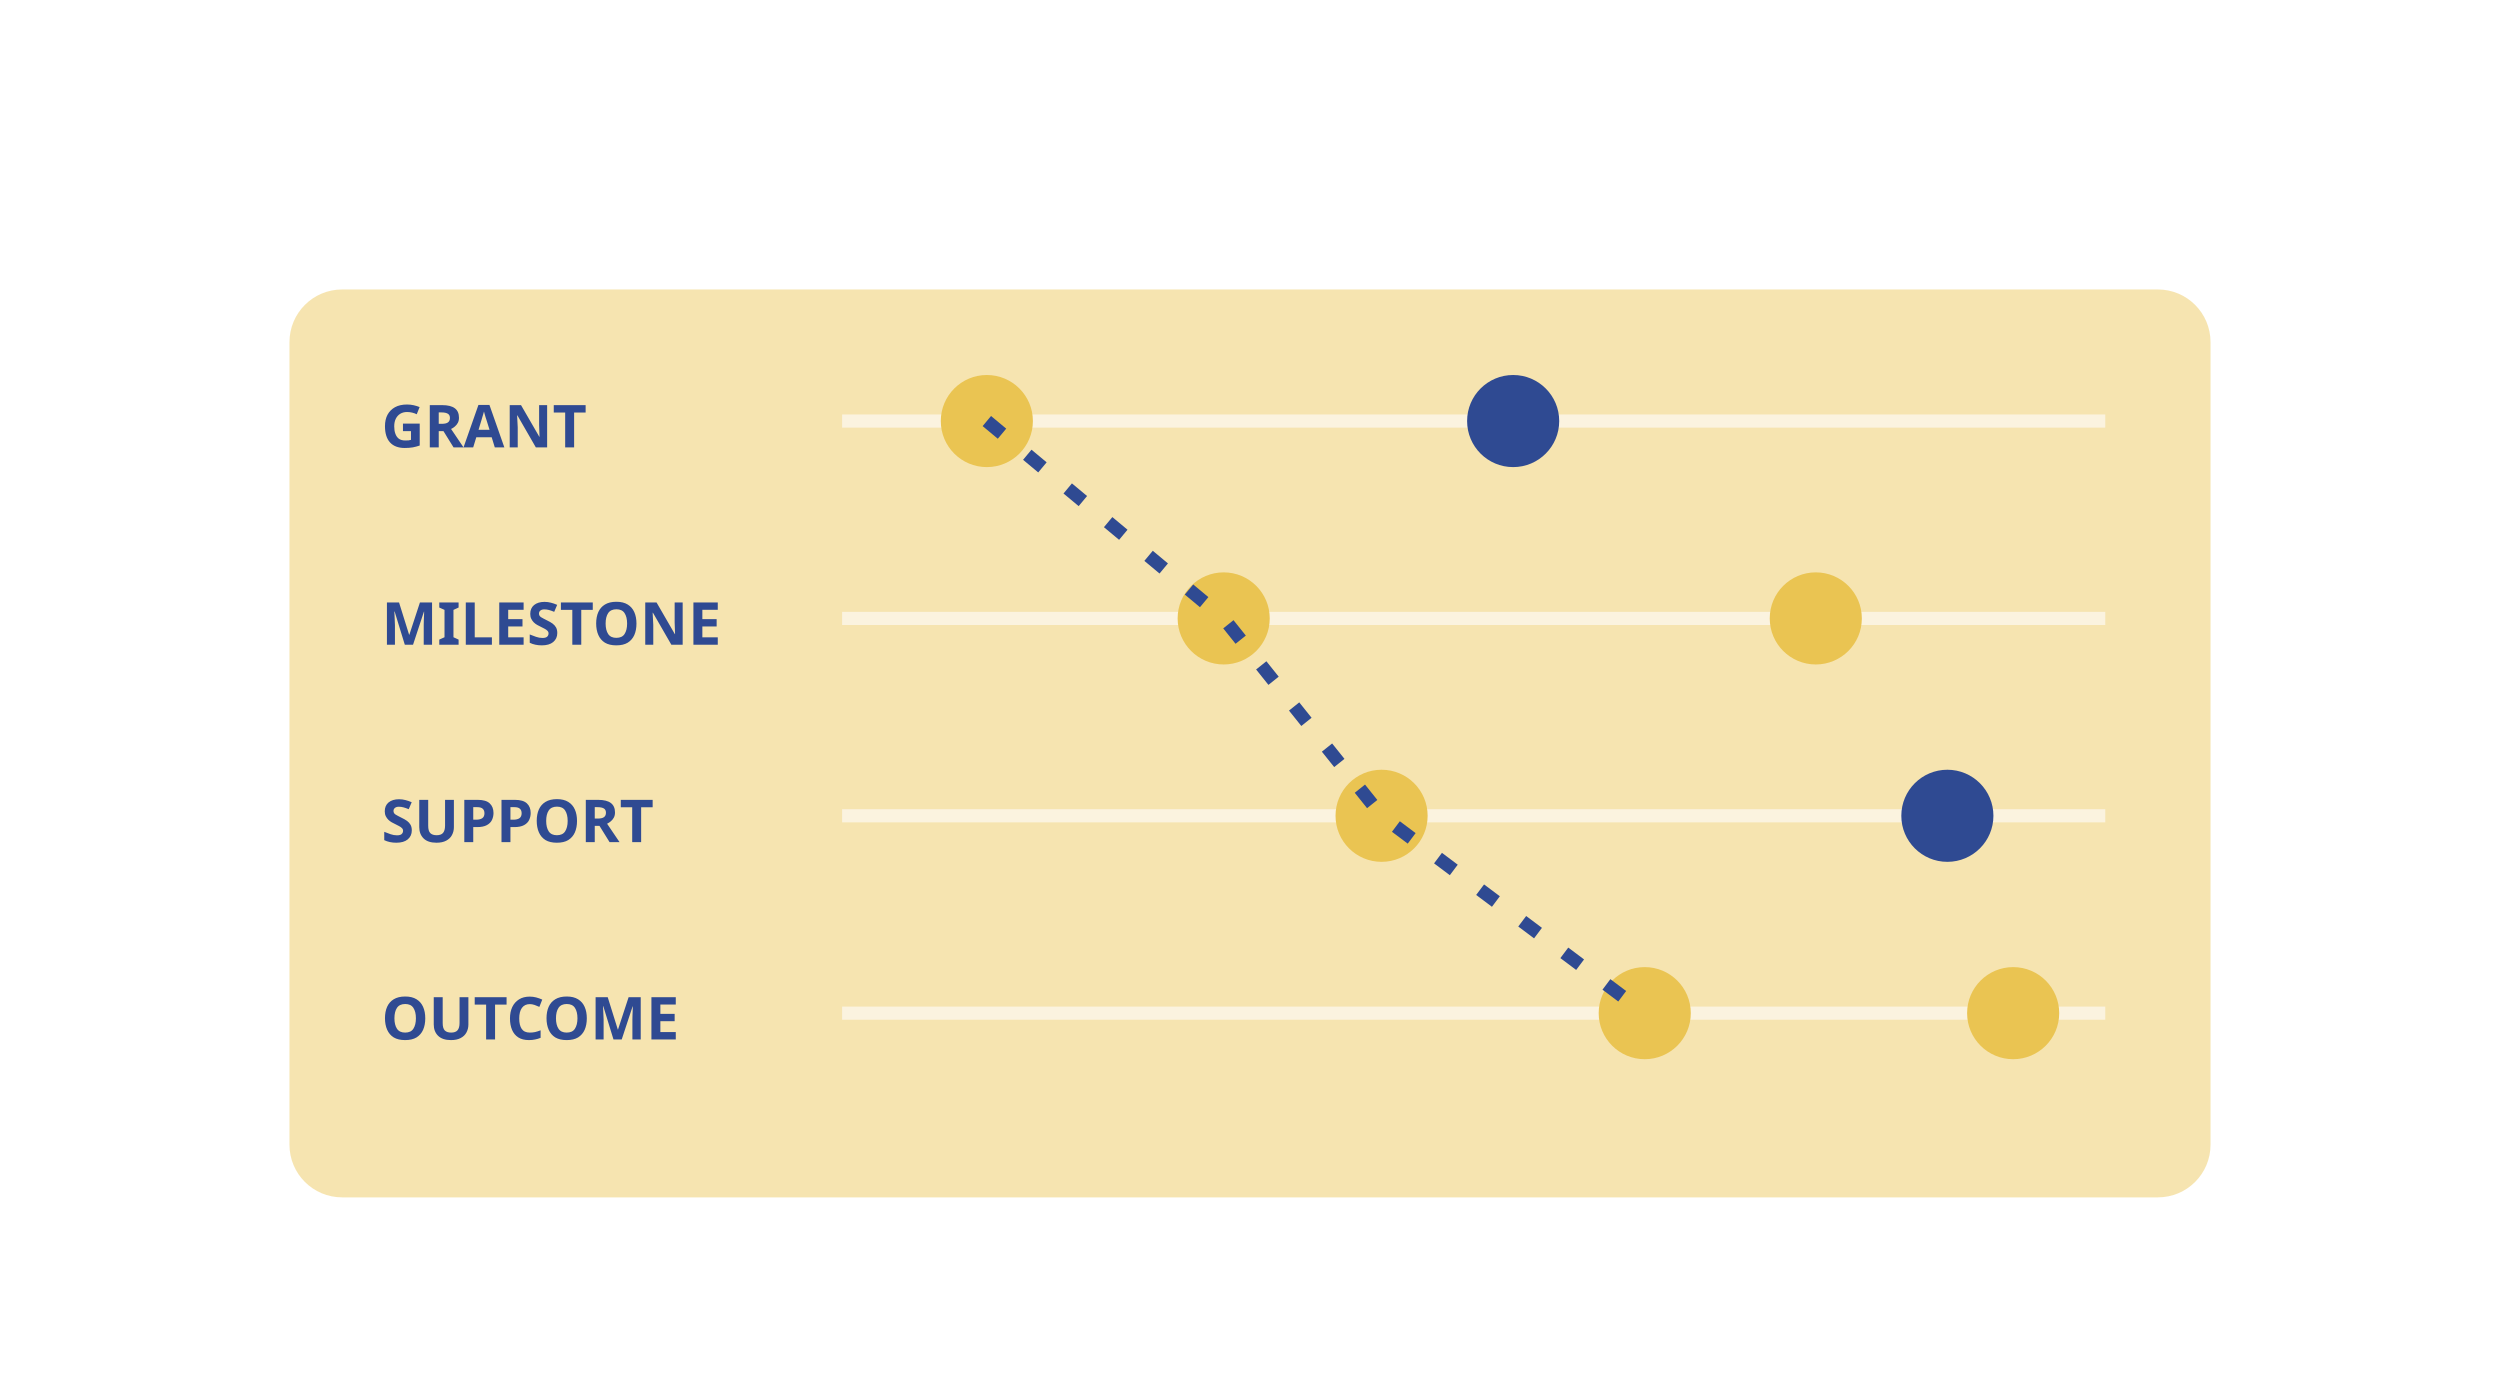
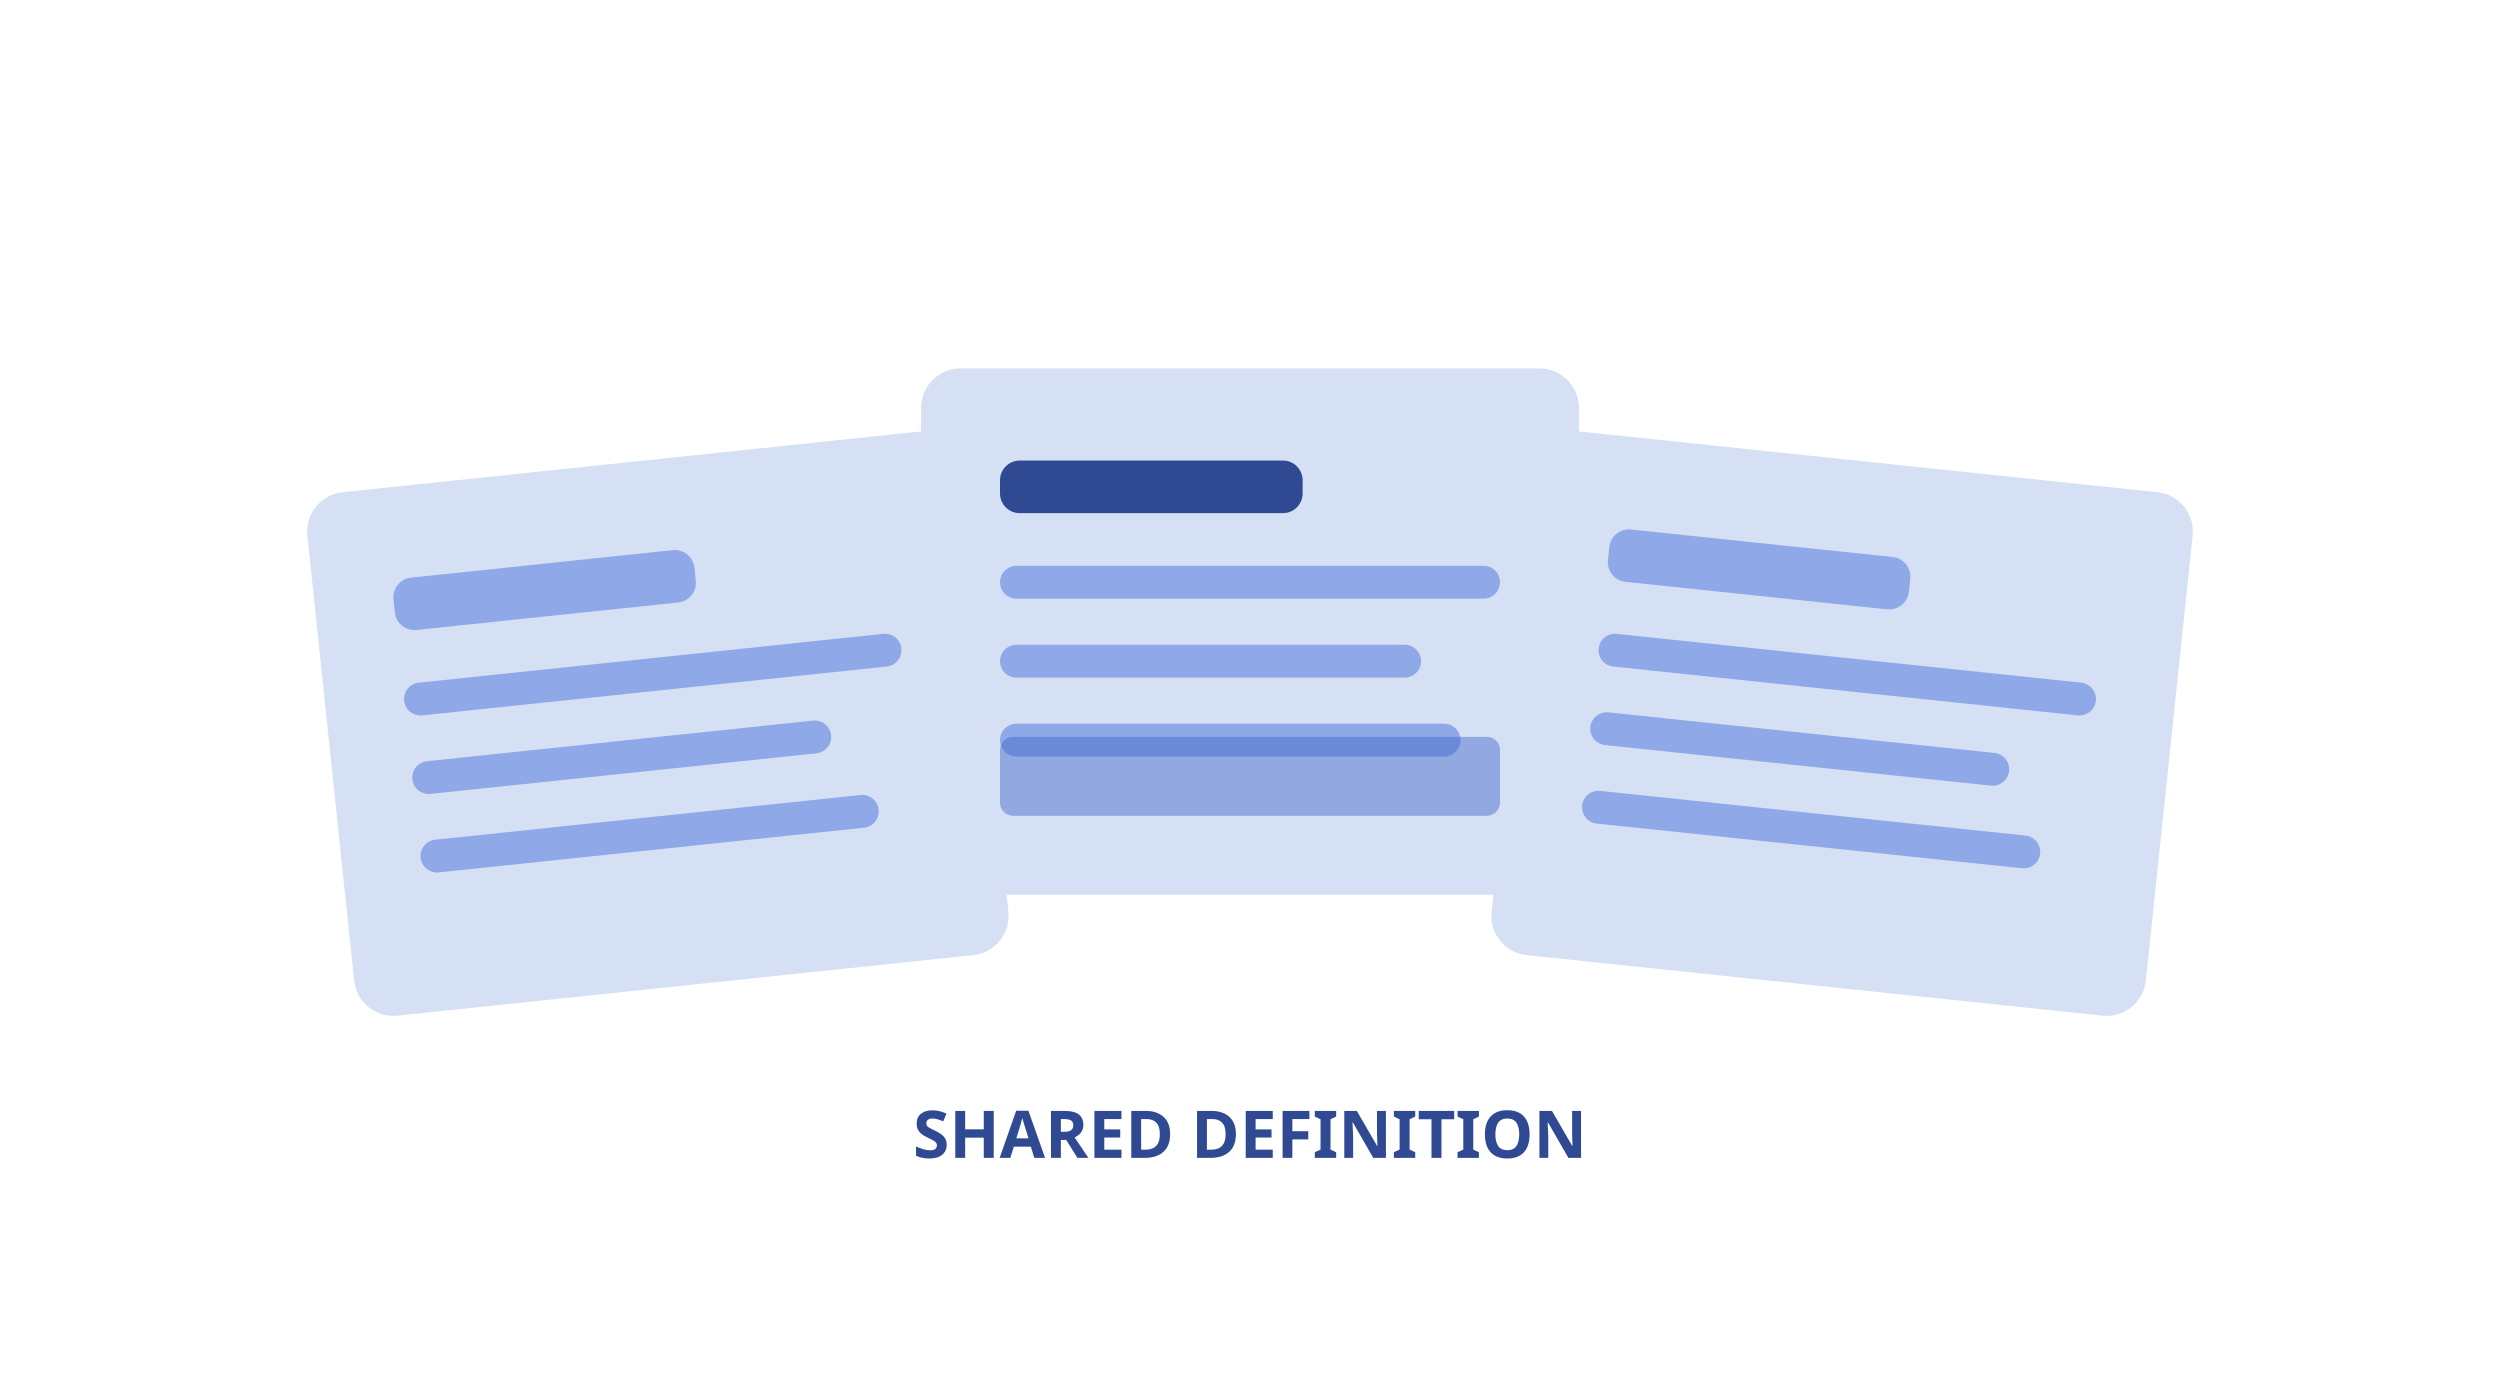
- <svg role="img" aria-label="Illustration: a record of grants, milestones, support and outcomes over time" width="100%" height="168" viewBox="0 0 380 210" style="display: block">
-   <rect x="44" y="44" width="292" height="138" rx="8" fill="#F6E4B0" />
-   <text x="58" y="68" text-anchor="start" font-family="Nunito Sans, sans-serif" font-size="9" font-weight="800" fill="#2F4A92">GRANT</text>
-   <path d="M 128 64 H 320" stroke="#FBF3DF" stroke-width="2" />
-   <text x="58" y="98" text-anchor="start" font-family="Nunito Sans, sans-serif" font-size="9" font-weight="800" fill="#2F4A92">MILESTONE</text>
-   <path d="M 128 94 H 320" stroke="#FBF3DF" stroke-width="2" />
-   <text x="58" y="128" text-anchor="start" font-family="Nunito Sans, sans-serif" font-size="9" font-weight="800" fill="#2F4A92">SUPPORT</text>
-   <path d="M 128 124 H 320" stroke="#FBF3DF" stroke-width="2" />
-   <text x="58" y="158" text-anchor="start" font-family="Nunito Sans, sans-serif" font-size="9" font-weight="800" fill="#2F4A92">OUTCOME</text>
-   <path d="M 128 154 H 320" stroke="#FBF3DF" stroke-width="2" />
-   <circle cx="150" cy="64" r="7" fill="#EAC452" />
-   <circle cx="230" cy="64" r="7" fill="#2F4A92" />
-   <circle cx="186" cy="94" r="7" fill="#EAC452" />
-   <circle cx="276" cy="94" r="7" fill="#EAC452" />
-   <circle cx="210" cy="124" r="7" fill="#EAC452" />
-   <circle cx="296" cy="124" r="7" fill="#2F4A92" />
-   <circle cx="250" cy="154" r="7" fill="#EAC452" />
-   <circle cx="306" cy="154" r="7" fill="#EAC452" />
-   <path d="M 150 64 L 186 94 L 210 124 L 250 154" fill="none" stroke="#2F4A92" stroke-width="2" stroke-dasharray="3 5" />
+ <svg role="img" aria-label="Illustration: three definition cards sharing one highlighted term" width="100%" height="168" viewBox="0 0 380 210" style="display: block">
+   <g transform="rotate(-6 100 110)">
+     <rect x="50" y="70" width="100" height="80" rx="6" fill="#D6E0F5" />
+     <rect x="62" y="84" width="46" height="8" rx="3" fill="#8FA8E8" />
+     <rect x="62" y="100" width="76" height="5" rx="2.5" fill="#8FA8E8" />
+     <rect x="62" y="112" width="64" height="5" rx="2.5" fill="#8FA8E8" />
+     <rect x="62" y="124" width="70" height="5" rx="2.5" fill="#8FA8E8" />
+   </g>
+   <g transform="rotate(0 190 96)">
+     <rect x="140" y="56" width="100" height="80" rx="6" fill="#D6E0F5" />
+     <rect x="152" y="70" width="46" height="8" rx="3" fill="#2F4A92" />
+     <rect x="152" y="86" width="76" height="5" rx="2.5" fill="#8FA8E8" />
+     <rect x="152" y="98" width="64" height="5" rx="2.5" fill="#8FA8E8" />
+     <rect x="152" y="110" width="70" height="5" rx="2.5" fill="#8FA8E8" />
+   </g>
+   <g transform="rotate(6 280 110)">
+     <rect x="230" y="70" width="100" height="80" rx="6" fill="#D6E0F5" />
+     <rect x="242" y="84" width="46" height="8" rx="3" fill="#8FA8E8" />
+     <rect x="242" y="100" width="76" height="5" rx="2.5" fill="#8FA8E8" />
+     <rect x="242" y="112" width="64" height="5" rx="2.5" fill="#8FA8E8" />
+     <rect x="242" y="124" width="70" height="5" rx="2.5" fill="#8FA8E8" />
+   </g>
+   <rect x="152" y="112" width="76" height="12" rx="2" fill="#3F63C8" opacity="0.45" />
+   <text x="190" y="176" text-anchor="middle" font-family="Nunito Sans, sans-serif" font-size="10" font-weight="800" fill="#2F4A92">SHARED DEFINITION</text>
</svg>
